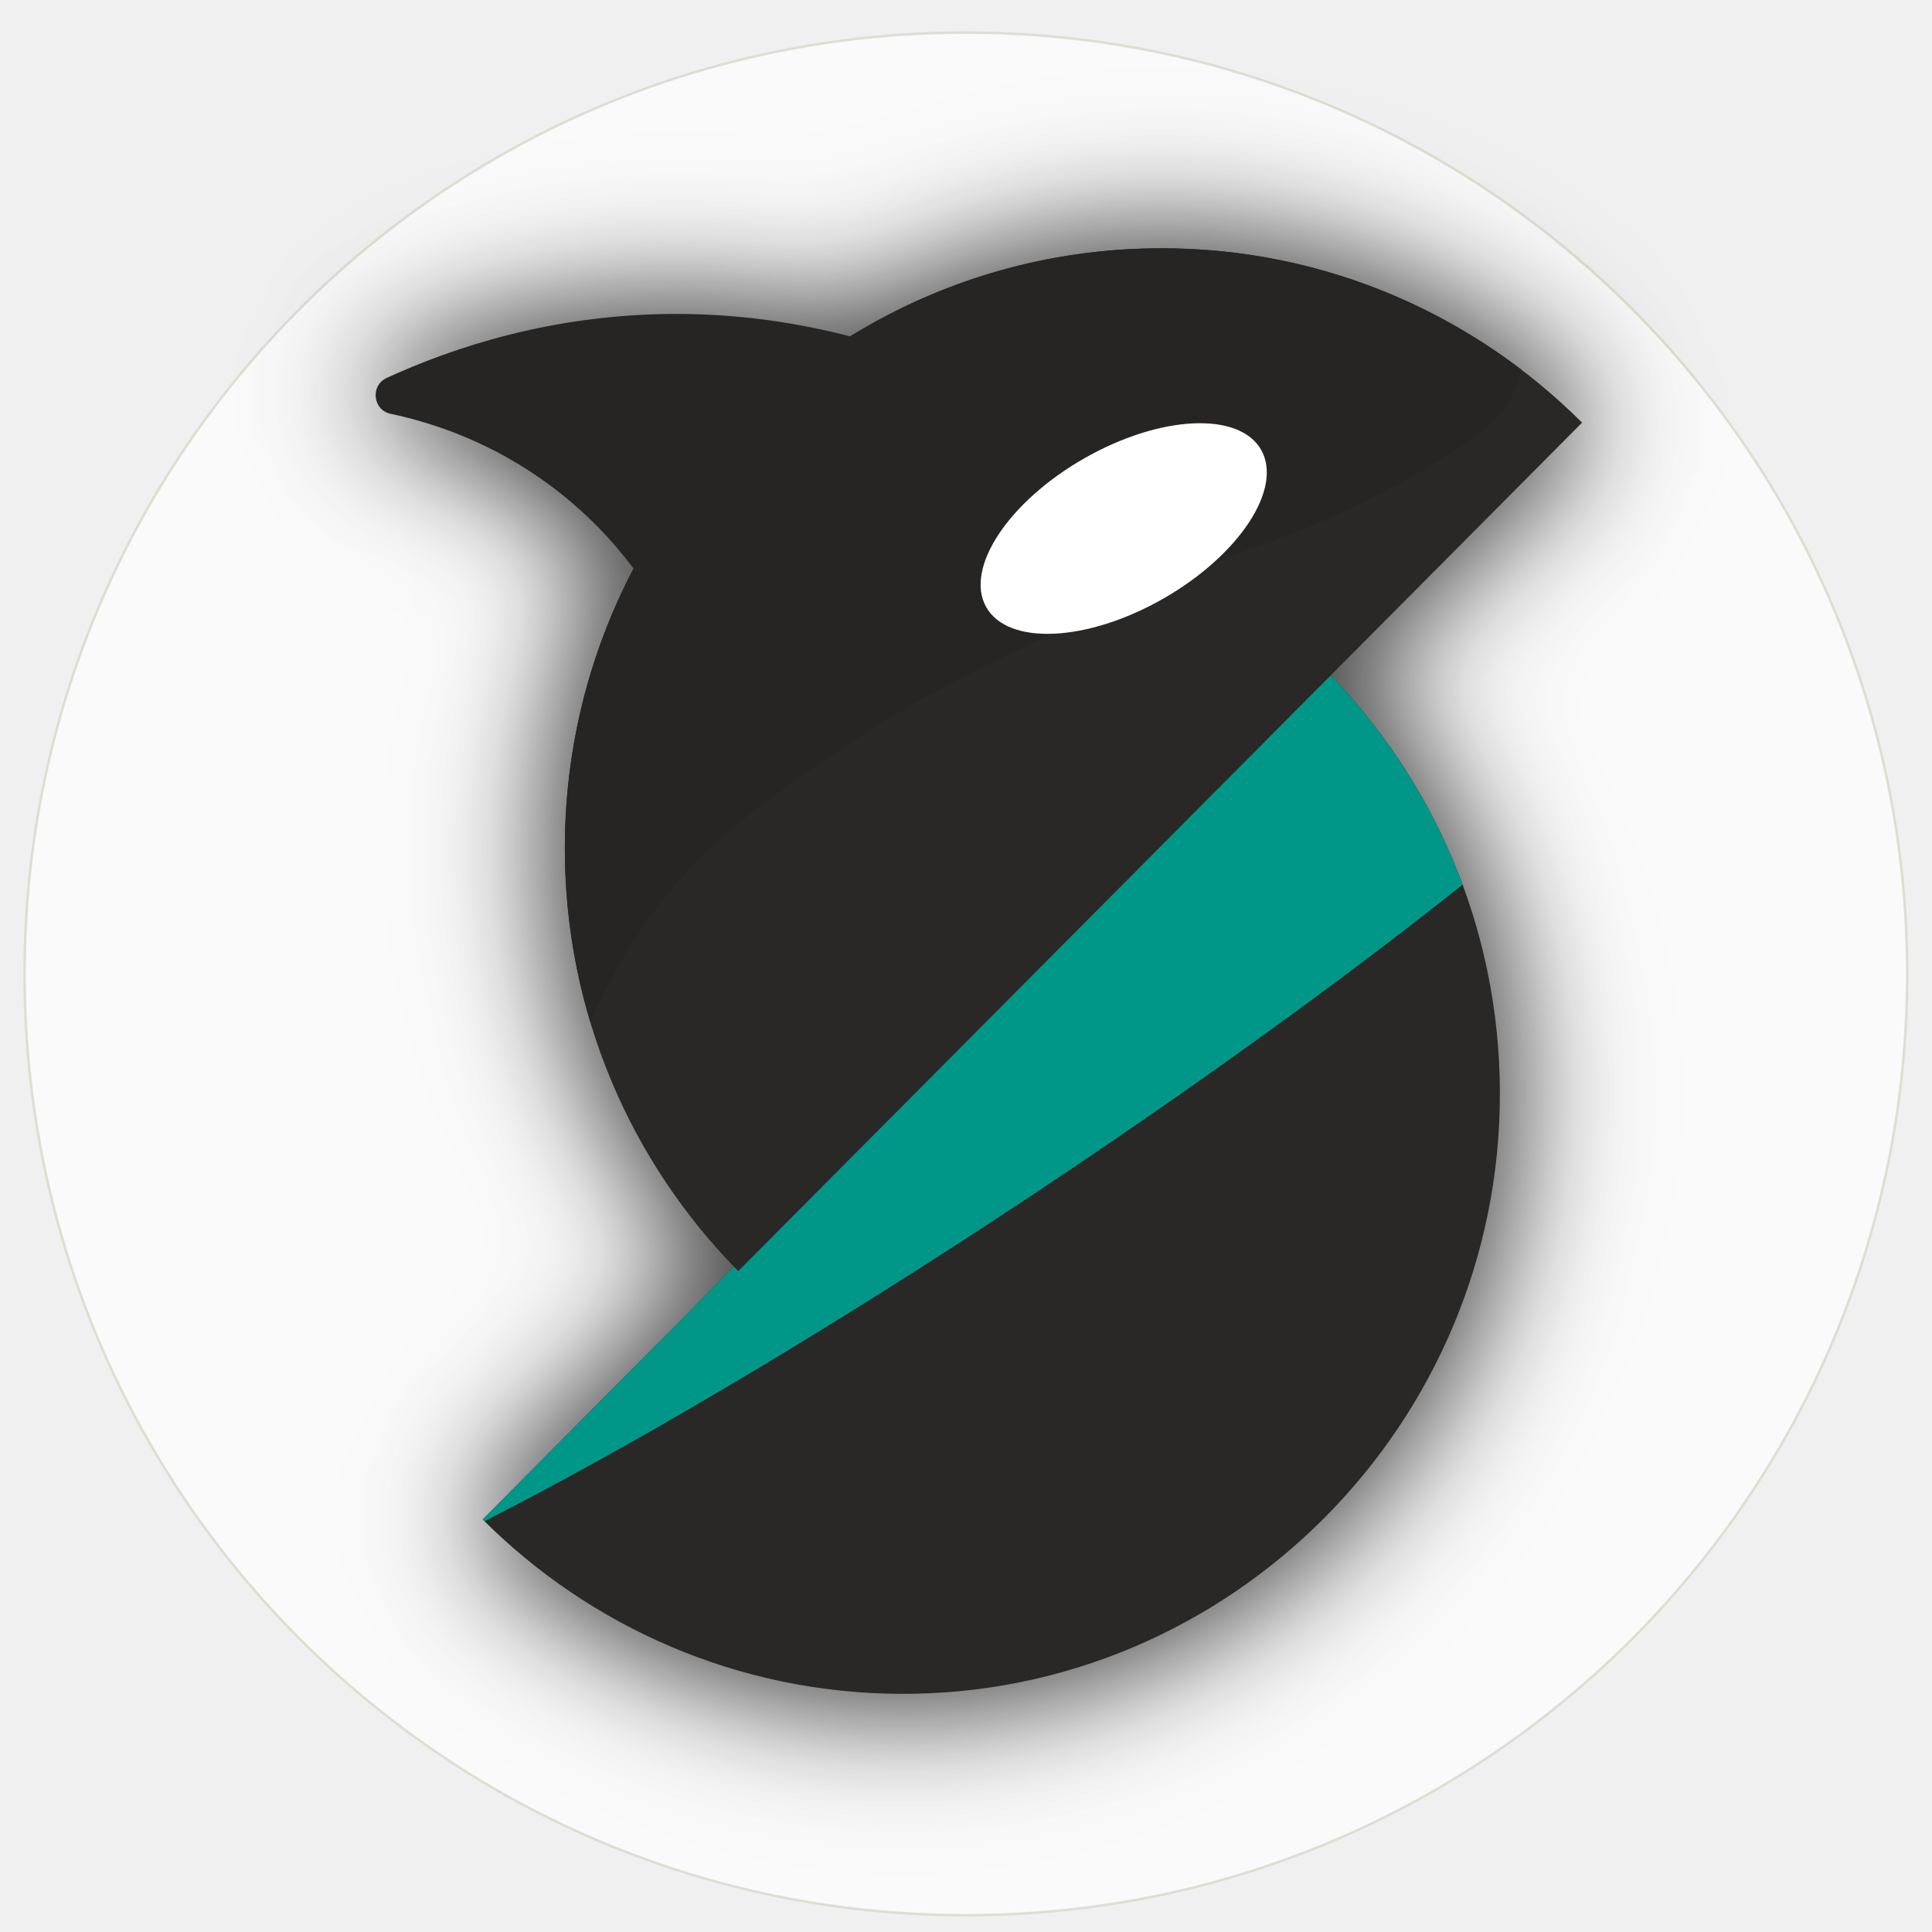
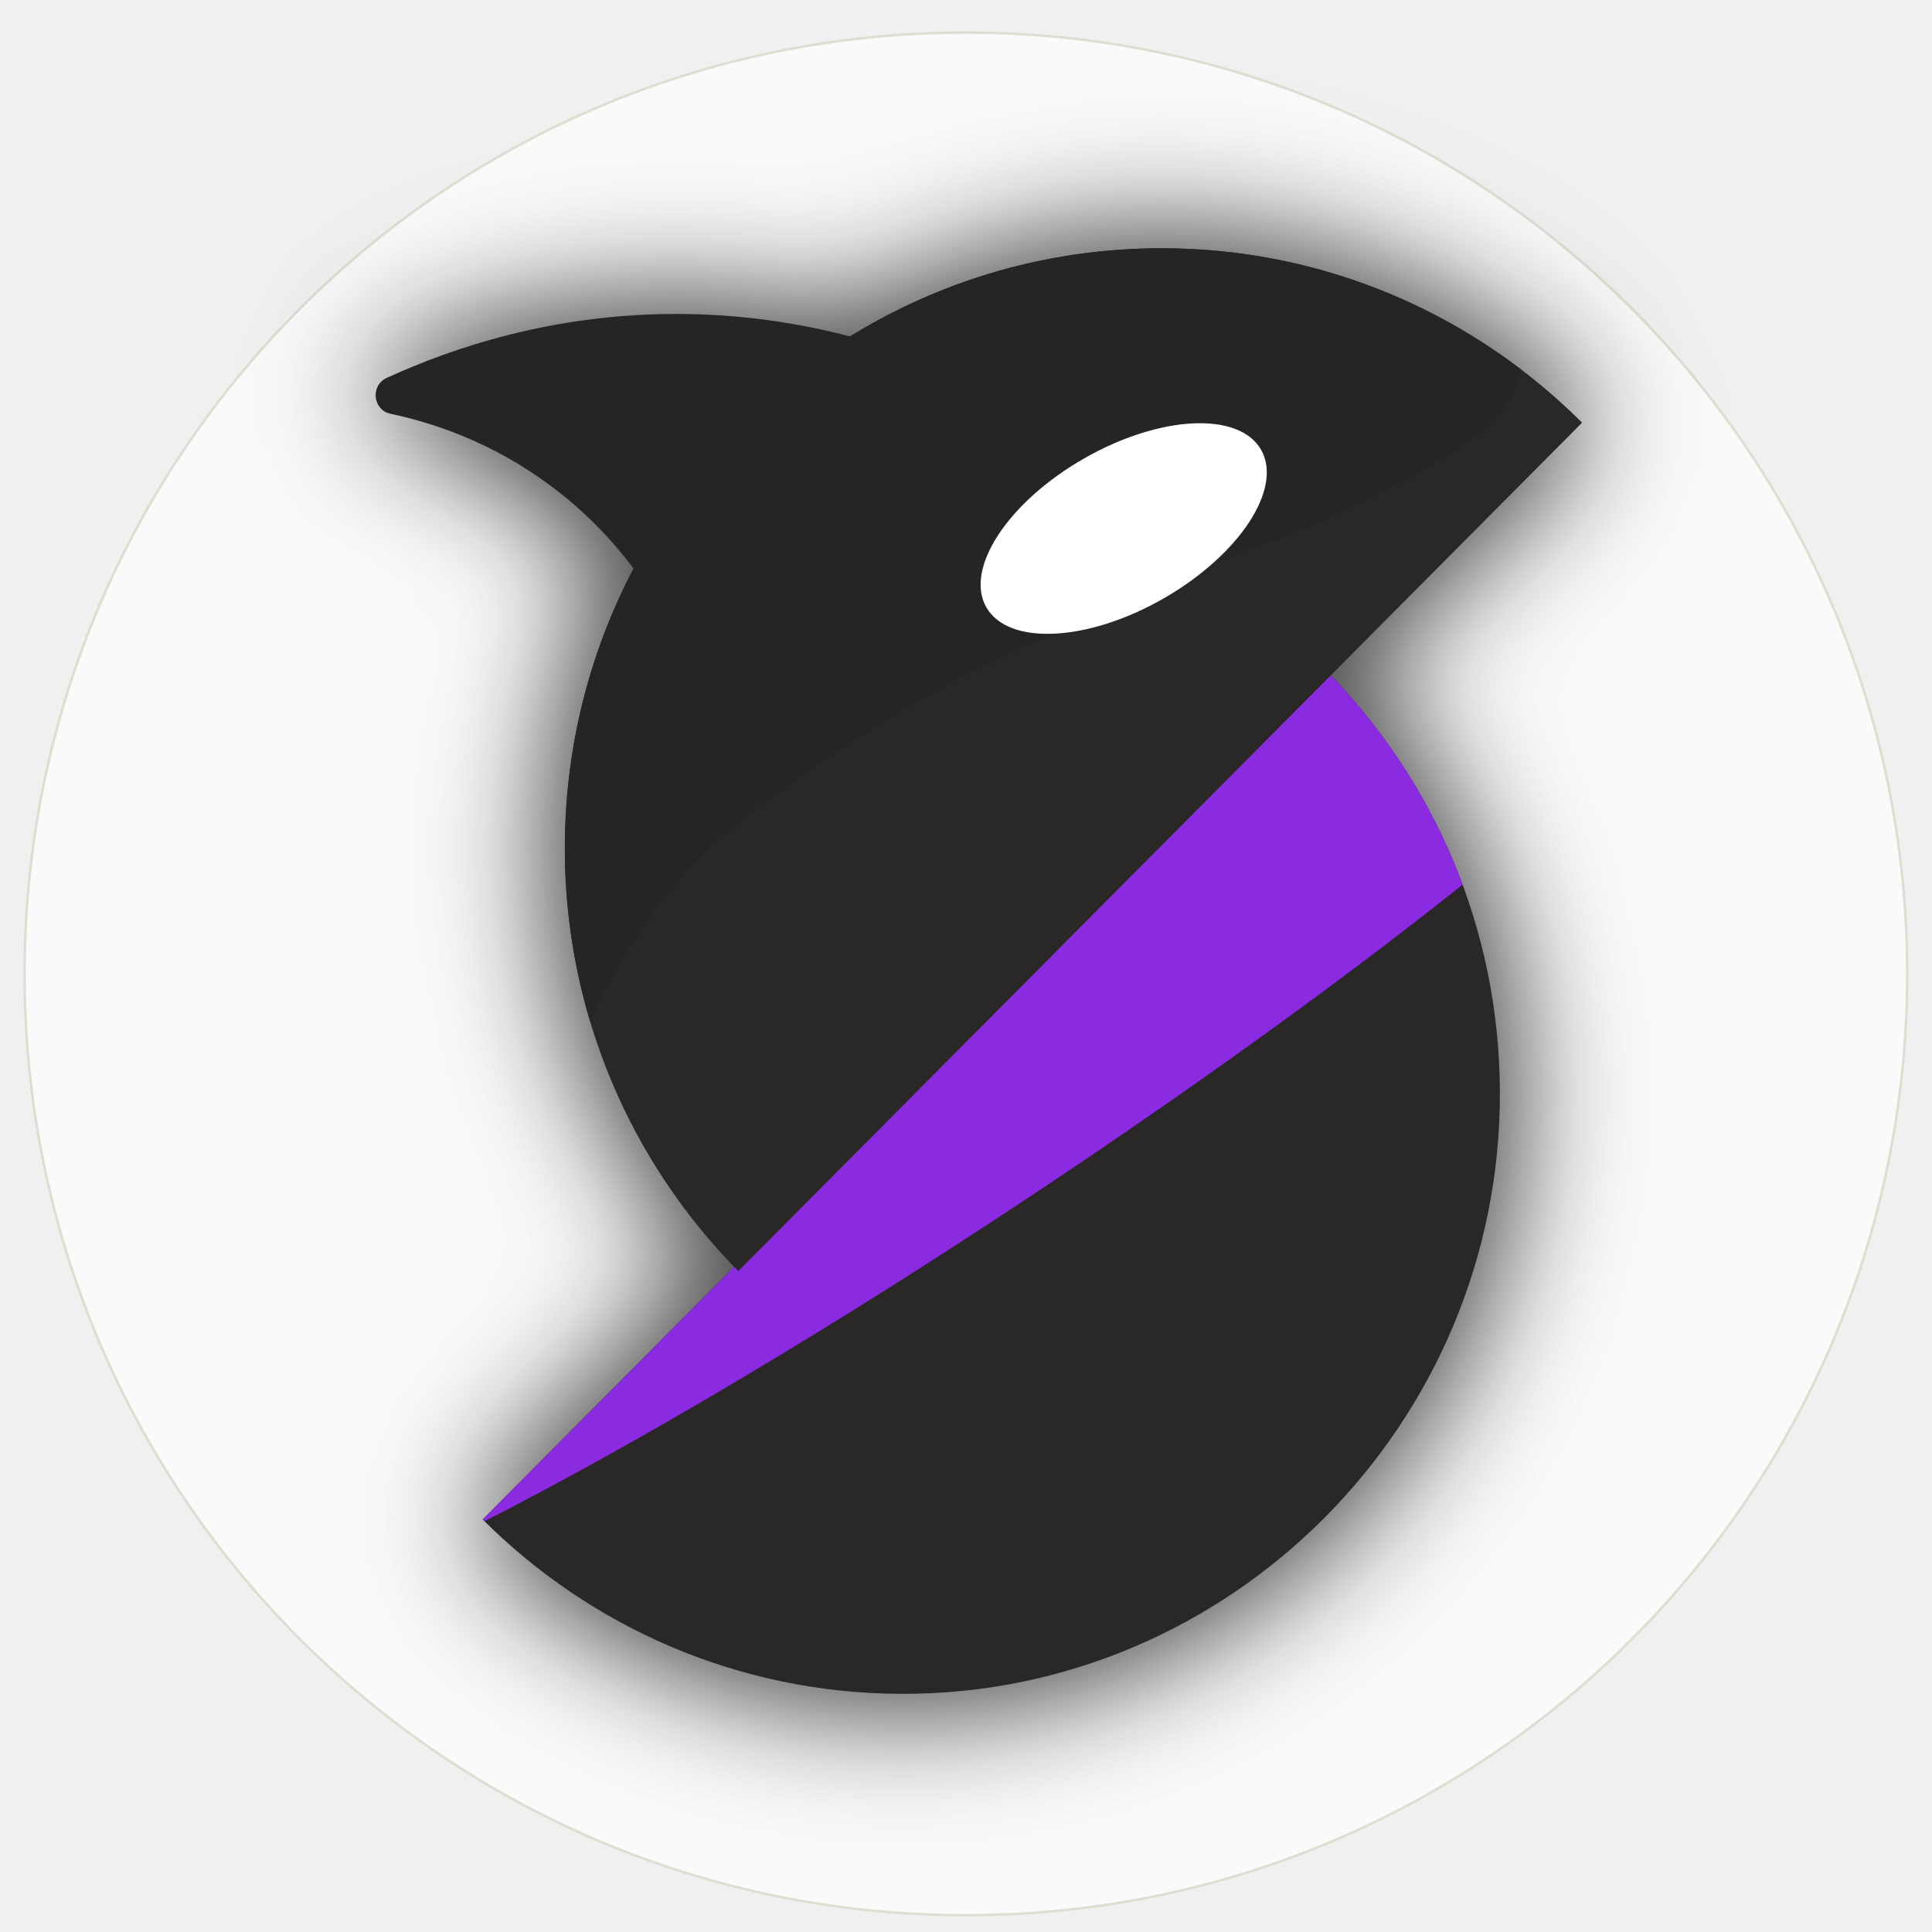
<svg xmlns="http://www.w3.org/2000/svg" xmlns:xlink="http://www.w3.org/1999/xlink" version="1.1" id="svg2" width="1024" height="1024" viewBox="0 0 1280 1280">
  <defs id="defs6">
    <linearGradient id="linearGradient4731">
      <stop style="stop-color:#000000;stop-opacity:1;" offset="0" id="stop4727" />
      <stop style="stop-color:#000000;stop-opacity:0;" offset="1" id="stop4729" />
    </linearGradient>
    <linearGradient id="linearGradient3247">
      <stop style="stop-color:#9c1a1a;stop-opacity:1;" offset="0" id="stop3245" />
    </linearGradient>
    <linearGradient id="linearGradient3241">
      <stop style="stop-color:#f9f9f9;stop-opacity:0.7;" offset="0" id="stop3239" />
    </linearGradient>
    <clipPath clipPathUnits="userSpaceOnUse" id="clipPath16">
      <path d="M 0,792 H 612 V 0 H 0 Z" id="path14" />
    </clipPath>
    <radialGradient xlink:href="#linearGradient4731" id="radialGradient4733" cx="306.272" cy="387.852" fx="306.272" fy="387.852" r="299.729" gradientTransform="matrix(1,0,0,1.198245,0,-76.88981)" gradientUnits="userSpaceOnUse" />
    <filter style="color-interpolation-filters:sRGB;" id="filter5943" x="-0.241" y="-0.197" width="1.483" height="1.394">
      <feFlood flood-opacity="0.498" flood-color="rgb(0,0,0)" result="flood" id="feFlood5933" />
      <feComposite in="flood" in2="SourceGraphic" operator="in" result="composite1" id="feComposite5935" />
      <feGaussianBlur in="composite1" stdDeviation="30.53" result="blur" id="feGaussianBlur5937" />
      <feOffset dx="0" dy="0" result="offset" id="feOffset5939" />
      <feComposite in="SourceGraphic" in2="offset" operator="over" result="fbSourceGraphic" id="feComposite5941" />
      <feColorMatrix result="fbSourceGraphicAlpha" in="fbSourceGraphic" values="0 0 0 -1 0 0 0 0 -1 0 0 0 0 -1 0 0 0 0 1 0" id="feColorMatrix5945" />
      <feFlood id="feFlood5947" flood-opacity="0.498" flood-color="rgb(0,0,0)" result="flood" in="fbSourceGraphic" />
      <feComposite in2="fbSourceGraphic" id="feComposite5949" in="flood" operator="in" result="composite1" />
      <feGaussianBlur id="feGaussianBlur5951" in="composite1" stdDeviation="30.53" result="blur" />
      <feOffset id="feOffset5953" dx="0" dy="0" result="offset" />
      <feComposite in2="offset" id="feComposite5955" in="fbSourceGraphic" operator="over" result="composite2" />
    </filter>
  </defs>
  <g id="layer1" transform="matrix(0.9989575,0,0,0.9979921,-0.933722,0.06231743)" style="display:inline;fill:none">
    <ellipse style="fill:#fafafa;fill-opacity:1;fill-rule:evenodd;stroke:#d7d4c3;stroke-width:1.657;stroke-opacity:0.718" id="path713" cx="641.534" cy="646.471" rx="624.273" ry="624.877" />
  </g>
  <g id="g8" transform="matrix(1.333333,0,0,-1.333333,0,1056)" style="display:inline">
    <g id="g10" transform="translate(180.1153,-78.36576)" style="filter:url(#filter5943)">
      <g id="g3273" transform="translate(-7.954949,-26.51651)" style="display:inline;opacity:0.285;mix-blend-mode:overlay;fill-opacity:1;fill:url(#radialGradient4733)">
        <g id="g3271" clip-path="url(#clipPath16)" style="fill-opacity:1;fill:url(#radialGradient4733)">
          <g id="g3253" transform="translate(59.7287,115.3517)" style="fill-opacity:1;fill:url(#radialGradient4733)">
            <path d="m 0,0 c 53.332,-53.285 126.698,-86.317 207.744,-86.646 164.049,-0.664 298.355,134.38 297.699,299.337 -0.324,81.496 -33.176,155.271 -86.17,208.899 z" style="fill:url(#radialGradient4733);fill-opacity:1;fill-rule:nonzero;stroke:none" id="path3251" />
          </g>
          <g id="g3257" transform="translate(479.0017,536.9419)" style="fill-opacity:1;fill:url(#radialGradient4733)">
            <path d="m 0,0 -419.273,-421.59 c 0.298,-0.298 0.606,-0.587 0.906,-0.884 146.894,74.925 348.023,206.579 486.003,316.297 C 52.756,-65.97 29.506,-29.859 0,0" style="fill:url(#radialGradient4733);fill-opacity:1;fill-rule:nonzero;stroke:none" id="path3255" />
          </g>
          <g id="g3261" transform="translate(397.0372,747)" style="fill-opacity:1;fill:url(#radialGradient4733)">
            <path d="m 0,0 c -163.742,0 -296.482,-133.473 -296.482,-298.121 0,-81.979 32.915,-156.223 86.172,-210.117 l 419.273,421.59 C 155.364,-33.096 81.529,0 0,0" style="fill:url(#radialGradient4733);fill-opacity:1;fill-rule:nonzero;stroke:none" id="path3259" />
          </g>
          <g id="g3265" transform="translate(397.0372,747)" style="fill-opacity:1;fill:url(#radialGradient4733)">
            <path d="m 0,0 c -56.714,0 -109.702,-16.022 -154.751,-43.796 -24.127,6.312 -54.061,11.37 -88.437,11.157 -59.938,-0.372 -108.713,-16.603 -141.822,-31.784 -8.218,-3.768 -6.898,-15.967 1.941,-17.829 21.801,-4.593 50.498,-14.324 78.883,-35.28 17.931,-13.238 31.574,-27.883 41.856,-41.597 -21.794,-41.504 -34.152,-88.793 -34.152,-138.992 0,-29.952 4.412,-58.865 12.586,-86.137 12.54,27.79 25.699,46.391 29.916,52.184 27.229,37.41 56.015,56.883 98.542,85.651 31.328,21.193 74.856,46.047 199.916,97.449 0,0 39.121,11.017 91.587,42.212 20.912,12.433 36.823,24.17 41.863,42.526 0.355,1.293 0.677,2.57 0.973,3.83 C 129.175,-22.506 67.208,0 0,0" style="fill:url(#radialGradient4733);fill-opacity:1;fill-rule:nonzero;stroke:none" id="path3263" />
          </g>
          <g id="g3269" transform="translate(446.5563,646.8041)" style="fill-opacity:1;fill:url(#radialGradient4733)">
            <path d="m 0,0 c 10.875,-19.229 -10.891,-52.305 -48.616,-73.879 -37.725,-21.573 -77.124,-23.474 -88,-4.245 -10.875,19.229 10.891,52.305 48.617,73.879 C -50.274,17.328 -10.875,19.229 0,0" style="fill:url(#radialGradient4733);fill-opacity:1;fill-rule:nonzero;stroke:none" id="path3267" />
          </g>
        </g>
      </g>
      <g id="g12" clip-path="url(#clipPath16)">
        <g id="g18" transform="translate(59.7287,115.3517)">
          <path d="m 0,0 c 53.332,-53.285 126.698,-86.317 207.744,-86.646 164.049,-0.664 298.355,134.38 297.699,299.337 -0.324,81.496 -33.176,155.271 -86.17,208.899 z" style="fill:#292826;fill-opacity:1;fill-rule:nonzero;stroke:none" id="path20" />
        </g>
        <g id="g22" transform="translate(479.0017,536.9419)">
-           <path d="m 0,0 -419.273,-421.59 c 0.298,-0.298 0.606,-0.587 0.906,-0.884 146.894,74.925 348.023,206.579 486.003,316.297 C 52.756,-65.97 29.506,-29.859 0,0" style="fill:#009789;fill-opacity:1;fill-rule:nonzero;stroke:none" id="path24" />
+           <path d="m 0,0 -419.273,-421.59 c 0.298,-0.298 0.606,-0.587 0.906,-0.884 146.894,74.925 348.023,206.579 486.003,316.297 C 52.756,-65.97 29.506,-29.859 0,0" style="fill:#8A2BE2;fill-opacity:1;fill-rule:nonzero;stroke:none" id="path24" />
        </g>
        <g id="g26" transform="translate(397.0372,747)">
          <path d="m 0,0 c -163.742,0 -296.482,-133.473 -296.482,-298.121 0,-81.979 32.915,-156.223 86.172,-210.117 l 419.273,421.59 C 155.364,-33.096 81.529,0 0,0" style="fill:#292826;fill-opacity:1;fill-rule:nonzero;stroke:none" id="path28" />
        </g>
        <g id="g30" transform="translate(397.0372,747)">
          <path d="m 0,0 c -56.714,0 -109.702,-16.022 -154.751,-43.796 -24.127,6.312 -54.061,11.37 -88.437,11.157 -59.938,-0.372 -108.713,-16.603 -141.822,-31.784 -8.218,-3.768 -6.898,-15.967 1.941,-17.829 21.801,-4.593 50.498,-14.324 78.883,-35.28 17.931,-13.238 31.574,-27.883 41.856,-41.597 -21.794,-41.504 -34.152,-88.793 -34.152,-138.992 0,-29.952 4.412,-58.865 12.586,-86.137 12.54,27.79 25.699,46.391 29.916,52.184 27.229,37.41 56.015,56.883 98.542,85.651 31.328,21.193 74.856,46.047 199.916,97.449 0,0 39.121,11.017 91.587,42.212 20.912,12.433 36.823,24.17 41.863,42.526 0.355,1.293 0.677,2.57 0.973,3.83 C 129.175,-22.506 67.208,0 0,0" style="fill:#262523;fill-opacity:1;fill-rule:nonzero;stroke:none" id="path32" />
        </g>
        <g id="g34" transform="translate(446.5563,646.8041)">
          <path d="m 0,0 c 10.875,-19.229 -10.891,-52.305 -48.616,-73.879 -37.725,-21.573 -77.124,-23.474 -88,-4.245 -10.875,19.229 10.891,52.305 48.617,73.879 C -50.274,17.328 -10.875,19.229 0,0" style="fill:#ffffff;fill-opacity:1;fill-rule:nonzero;stroke:none" id="path36" />
        </g>
      </g>
    </g>
  </g>
</svg>
